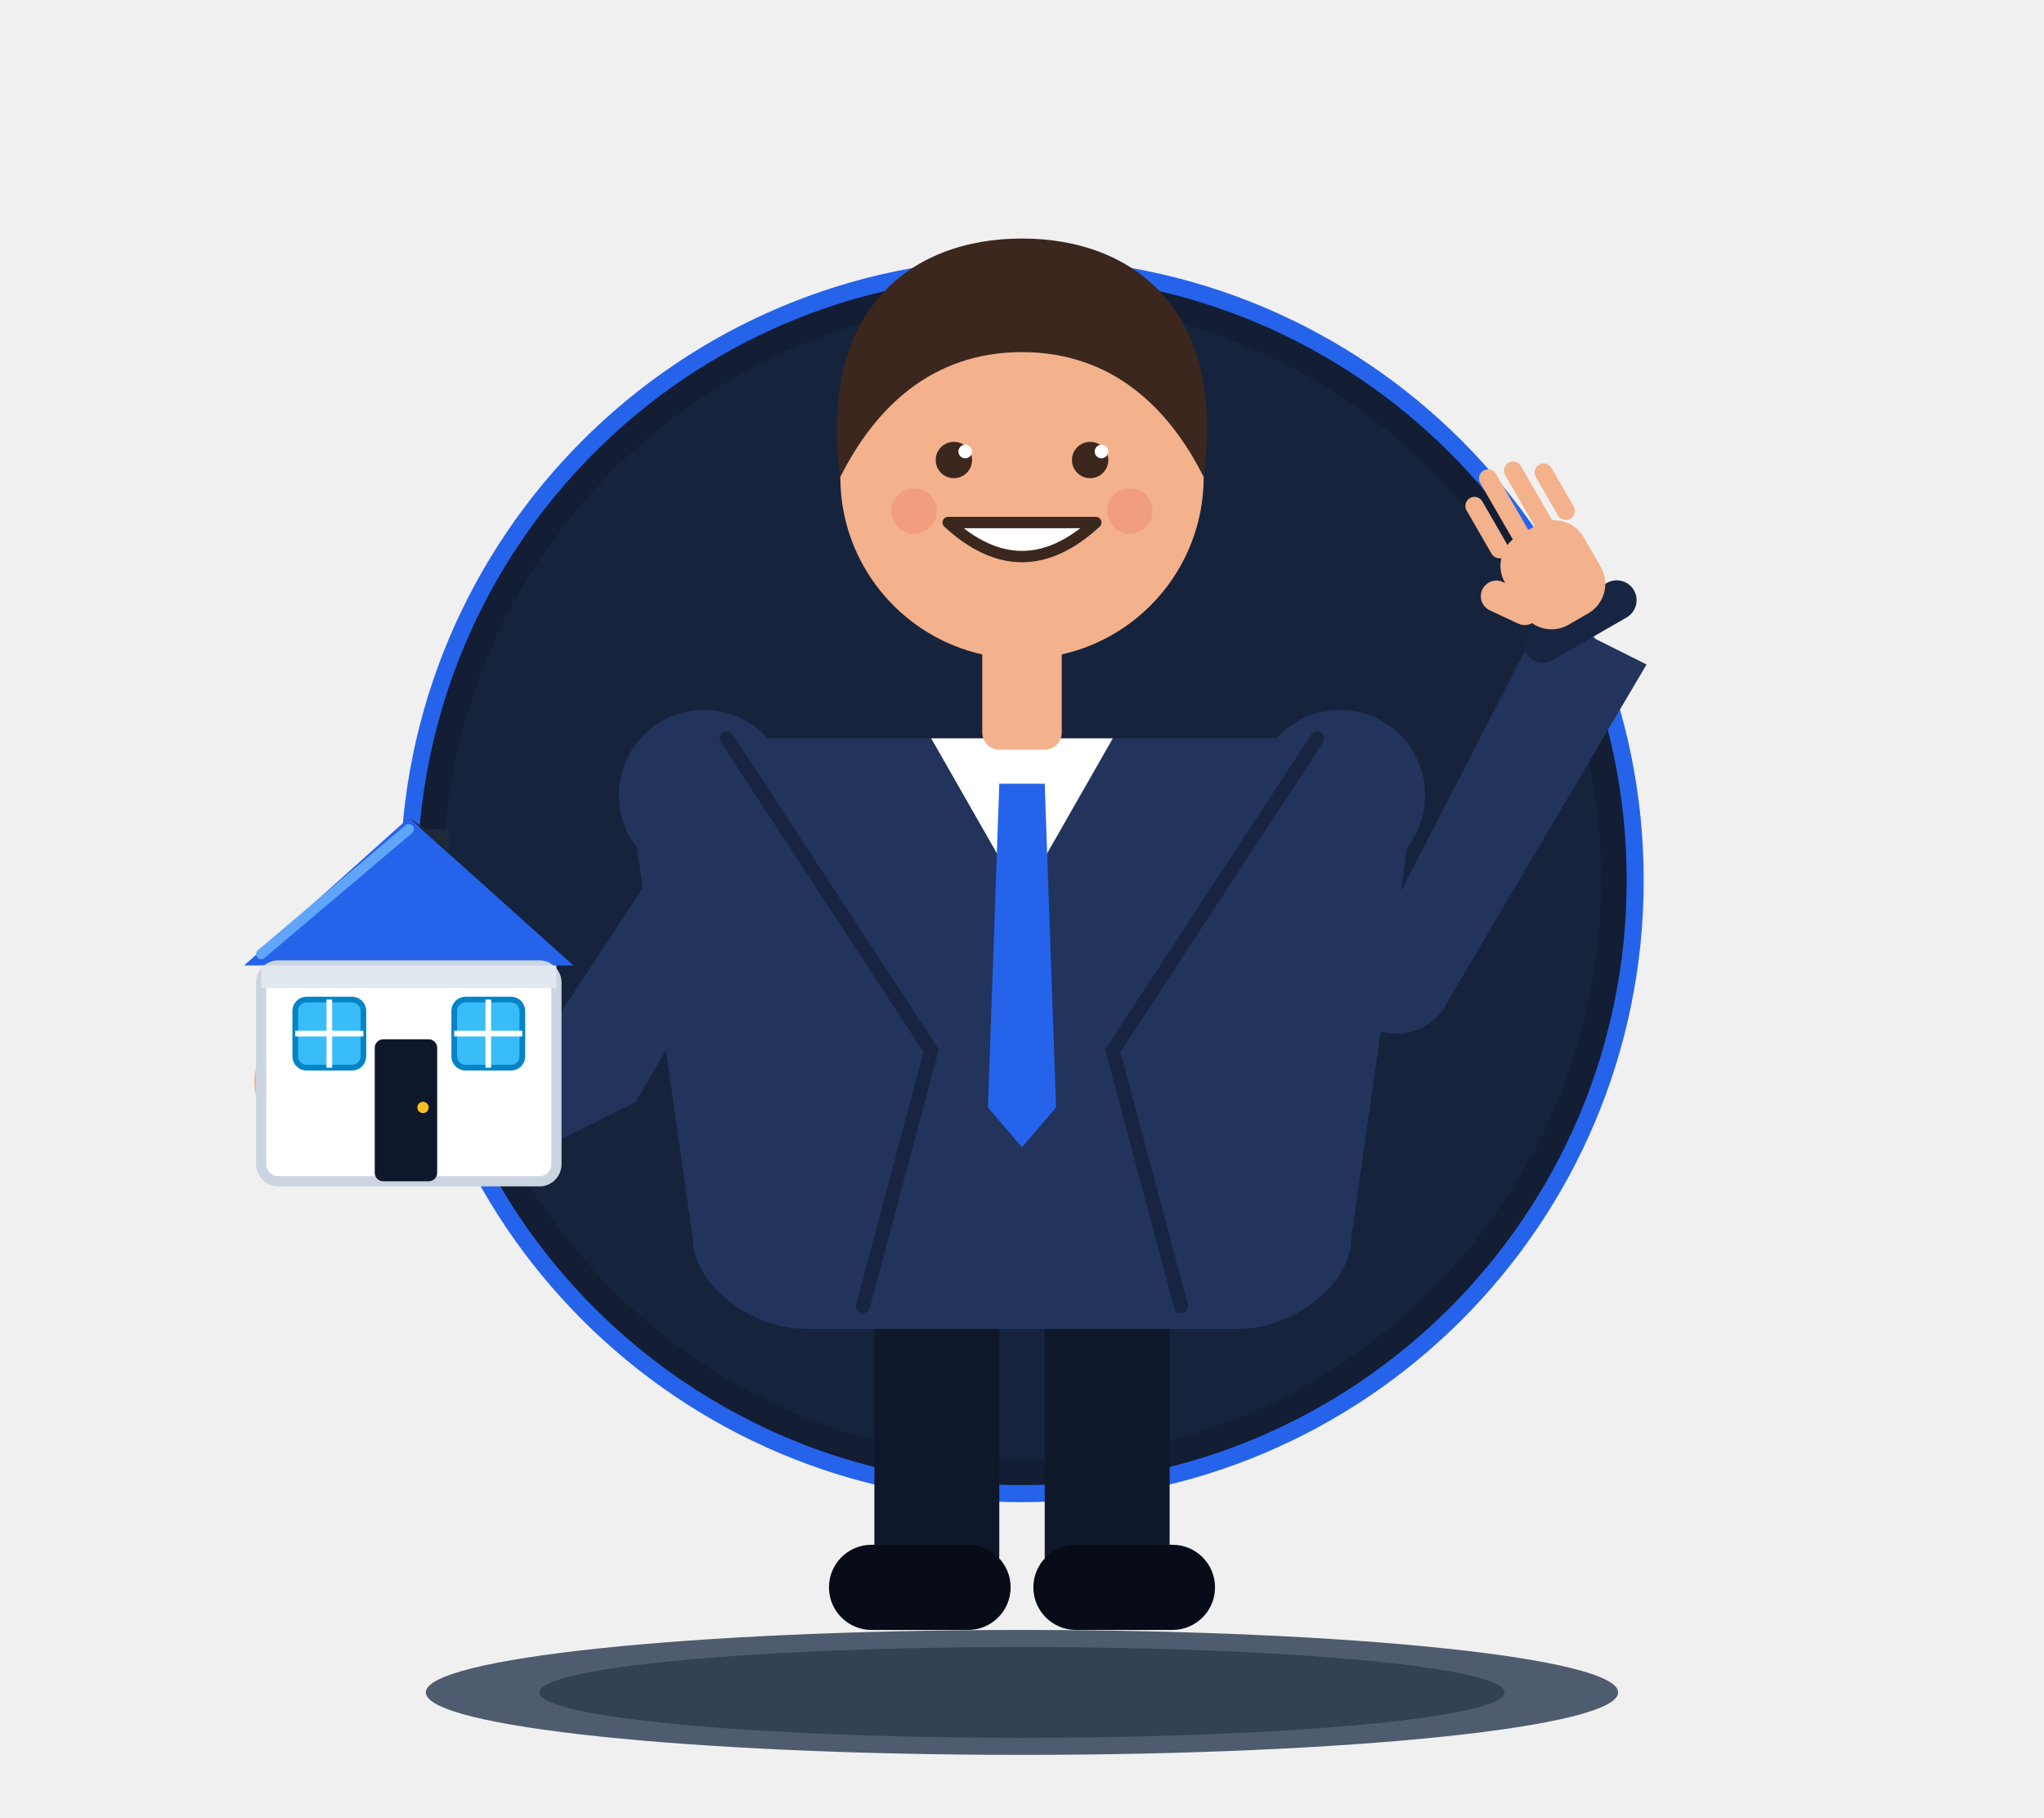
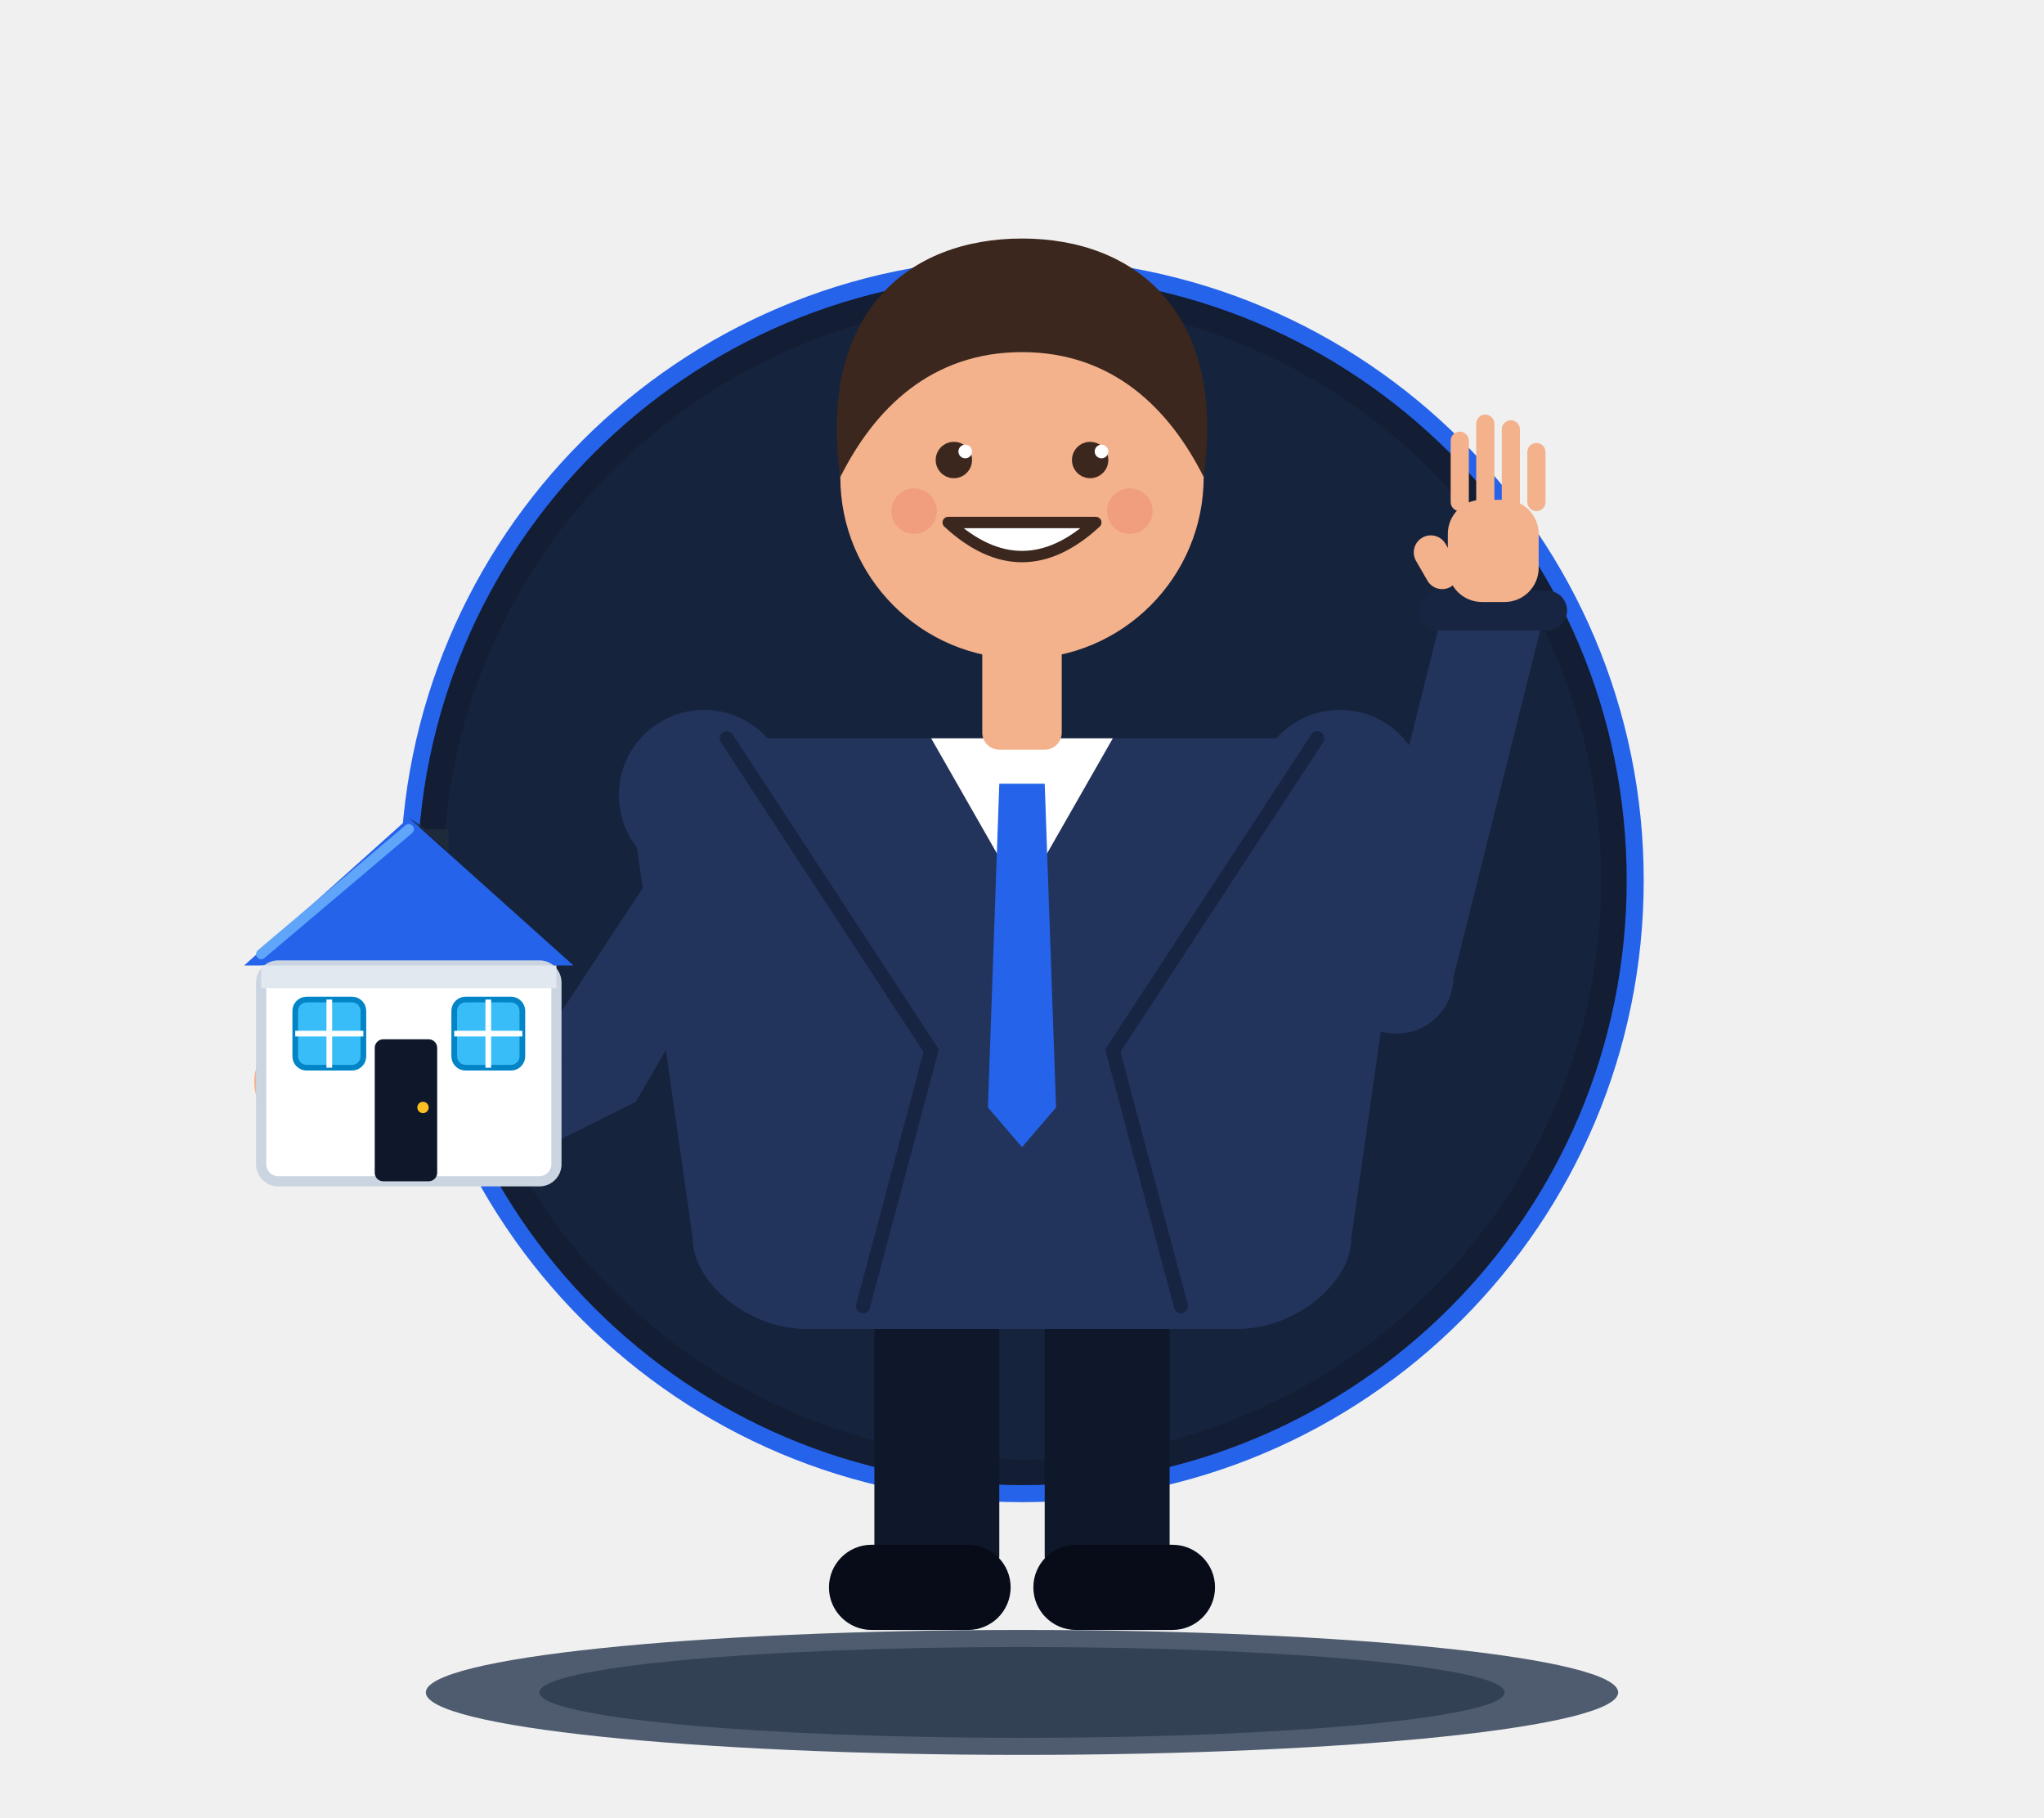
<svg xmlns="http://www.w3.org/2000/svg" viewBox="0 0 360 320" width="100%" height="100%" fill="none">
  <defs>
    <style>
      @keyframes waveForearmGreeting {
        0%, 100% { transform: rotate(0deg); }
-         25% { transform: rotate(14deg); }
-         50% { transform: rotate(-8deg); }
-         75% { transform: rotate(16deg); }
+         25% { transform: rotate(18deg); }
+         50% { transform: rotate(-10deg); }
+         75% { transform: rotate(20deg); }
      }
      @keyframes naturalBlink {
        0%, 90%, 100% { transform: scaleY(1); }
        95% { transform: scaleY(0.1); }
      }
      .forearm-waving {
        animation: waveForearmGreeting 2s ease-in-out infinite;
        transform-origin: 246px 172px;
      }
      .eyes-blinking {
        animation: naturalBlink 4s ease-in-out infinite;
        transform-origin: 180px 84px;
      }
    </style>
  </defs>
  <ellipse cx="180" cy="298" rx="105" ry="11" fill="#475569" opacity="0.95" />
  <ellipse cx="180" cy="298" rx="85" ry="8" fill="#334155" />
  <circle cx="180" cy="155" r="108" fill="#131d33" stroke="#2563eb" stroke-width="3" />
  <circle cx="180" cy="155" r="102" fill="#16233d" />
  <g id="character">
    <rect x="154" y="208" width="22" height="70" rx="4" fill="#0f172a" />
    <rect x="184" y="208" width="22" height="70" rx="4" fill="#0f172a" />
    <rect x="146" y="272" width="32" height="15" rx="7.5" fill="#070c18" />
    <rect x="182" y="272" width="32" height="15" rx="7.5" fill="#070c18" />
    <path d="M 128 130 C 128 130, 232 130, 232 130 C 242 130, 248 138, 248 148 L 238 218 C 238 226, 228 234, 218 234 L 142 234 C 132 234, 122 226, 122 218 L 112 148 C 112 138, 118 130, 128 130 Z" fill="#22345c" />
    <circle cx="124" cy="140" r="15" fill="#22345c" />
    <circle cx="236" cy="140" r="15" fill="#22345c" />
    <path d="M 128 130 L 164 185 L 152 230" stroke="#182542" stroke-width="2.5" stroke-linecap="round" />
    <path d="M 232 130 L 196 185 L 208 230" stroke="#182542" stroke-width="2.5" stroke-linecap="round" />
    <polygon points="164,130 180,158 196,130 180,130" fill="#ffffff" />
    <polygon points="176,138 184,138 186,195 180,202 174,195" fill="#2563eb" />
    <rect x="173" y="112" width="14" height="20" rx="3" fill="#f3b18c" />
    <circle cx="180" cy="84" r="32" fill="#f3b18c" />
    <path d="M 148 84 C 144 55 160 42 180 42 C 200 42 216 55 212 84 C 206 72 196 62 180 62 C 164 62 154 72 148 84 Z" fill="#3b271d" />
    <g class="eyes-blinking">
      <circle cx="168" cy="81" r="3.2" fill="#3b271d" />
      <circle cx="170" cy="79.5" r="1.2" fill="#ffffff" />
      <circle cx="192" cy="81" r="3.2" fill="#3b271d" />
      <circle cx="194" cy="79.5" r="1.2" fill="#ffffff" />
    </g>
    <path d="M 167 92 Q 180 104 193 92 Z" fill="#ffffff" stroke="#3b271d" stroke-width="2" stroke-linejoin="round" />
    <path d="M 167 92 Q 180 104 193 92" stroke="#3b271d" strokeWidth="2" fill="none" strokeLinecap="round" />
    <circle cx="161" cy="90" r="4" fill="#ea7b64" opacity="0.35" />
    <circle cx="199" cy="90" r="4" fill="#ea7b64" opacity="0.35" />
    <g id="left-arm">
      <path d="M 124 140 L 95 184 L 112 194 L 138 149 Z" fill="#22345c" />
      <path d="M 95 184 L 78 194 L 84 208 L 112 194 Z" fill="#22345c" />
      <rect x="73" y="190" width="13" height="5.5" rx="2.7" fill="#182542" transform="rotate(30 73 190)" />
      <ellipse cx="76" cy="202" rx="13" ry="6.5" fill="#f3b18c" />
      <ellipse cx="49" cy="192" rx="4" ry="6.5" fill="#f3b18c" transform="rotate(-15 49 192)" />
    </g>
    <g id="house" transform="translate(46, 142)">
      <polygon points="-3,28 26,2 55,28" fill="#2563eb" />
      <polygon points="26,2 33,8 33,4 29,4" fill="#1e293b" />
      <line x1="0" y1="26" x2="26" y2="4" stroke="#60a5fa" stroke-width="1.8" stroke-linecap="round" />
      <rect x="0" y="28" width="52" height="38" rx="3" fill="#ffffff" stroke="#cbd5e1" stroke-width="1.8" />
      <rect x="0" y="28" width="52" height="4" fill="#e2e8f0" />
      <rect x="6" y="34" width="12" height="12" rx="2" fill="#38bdf8" stroke="#0284c7" stroke-width="1" />
      <line x1="12" y1="34" x2="12" y2="46" stroke="#ffffff" strokeWidth="1" />
      <line x1="6" y1="40" x2="18" y2="40" stroke="#ffffff" strokeWidth="1" />
      <rect x="34" y="34" width="12" height="12" rx="2" fill="#38bdf8" stroke="#0284c7" strokeWidth="1" />
      <line x1="40" y1="34" x2="40" y2="46" stroke="#ffffff" strokeWidth="1" />
      <line x1="34" y1="40" x2="46" y2="40" stroke="#ffffff" strokeWidth="1" />
      <rect x="20" y="41" width="11" height="25" rx="1.5" fill="#0f172a" />
      <circle cx="28.5" cy="53" r="1" fill="#fbbf24" />
    </g>
    <g id="right-upper-arm">
      <path d="M 236 140 L 254 168 L 238 178 L 222 148 Z" fill="#22345c" />
      <circle cx="246" cy="172" r="10" fill="#22345c" />
    </g>
    <g className="forearm-waving">
-       <path d="M 240 170 L 272 108 L 290 117 L 254 178 Z" fill="#22345c" />
-       <rect x="267" y="106" width="22" height="7" rx="3.5" fill="#182542" transform="rotate(-30 278 109)" />
-       <g id="natural-greeting-hand" transform="translate(278, 109) rotate(-30)">
+       <path d="M 238 172 L 254 108 L 272 108 L 256 172 Z" fill="#22345c" />
+       <rect x="250" y="104" width="26" height="7" rx="3.5" fill="#182542" />
+       <g id="upright-greeting-hand" transform="translate(263, 106)">
        <rect x="-8" y="-18" width="16" height="18" rx="6" fill="#f3b18c" />
-         <rect x="-12" y="-14" width="5.5" height="11" rx="2.75" fill="#f3b18c" transform="rotate(-35 -9 -9)" />
-         <rect x="-7.5" y="-28" width="3.2" height="12" rx="1.6" fill="#f3b18c" />
-         <rect x="-3" y="-31" width="3.2" height="15" rx="1.6" fill="#f3b18c" />
-         <rect x="1.5" y="-30" width="3.2" height="14" rx="1.6" fill="#f3b18c" />
-         <rect x="6" y="-27" width="3.2" height="11" rx="1.6" fill="#f3b18c" />
+         <rect x="-13" y="-12" width="6" height="10" rx="3" fill="#f3b18c" transform="rotate(-30 -10 -7)" />
+         <rect x="-7.5" y="-30" width="3.2" height="14" rx="1.6" fill="#f3b18c" />
+         <rect x="-3" y="-33" width="3.2" height="17" rx="1.6" fill="#f3b18c" />
+         <rect x="1.5" y="-32" width="3.2" height="16" rx="1.6" fill="#f3b18c" />
+         <rect x="6" y="-28" width="3.2" height="12" rx="1.6" fill="#f3b18c" />
      </g>
    </g>
  </g>
</svg>
